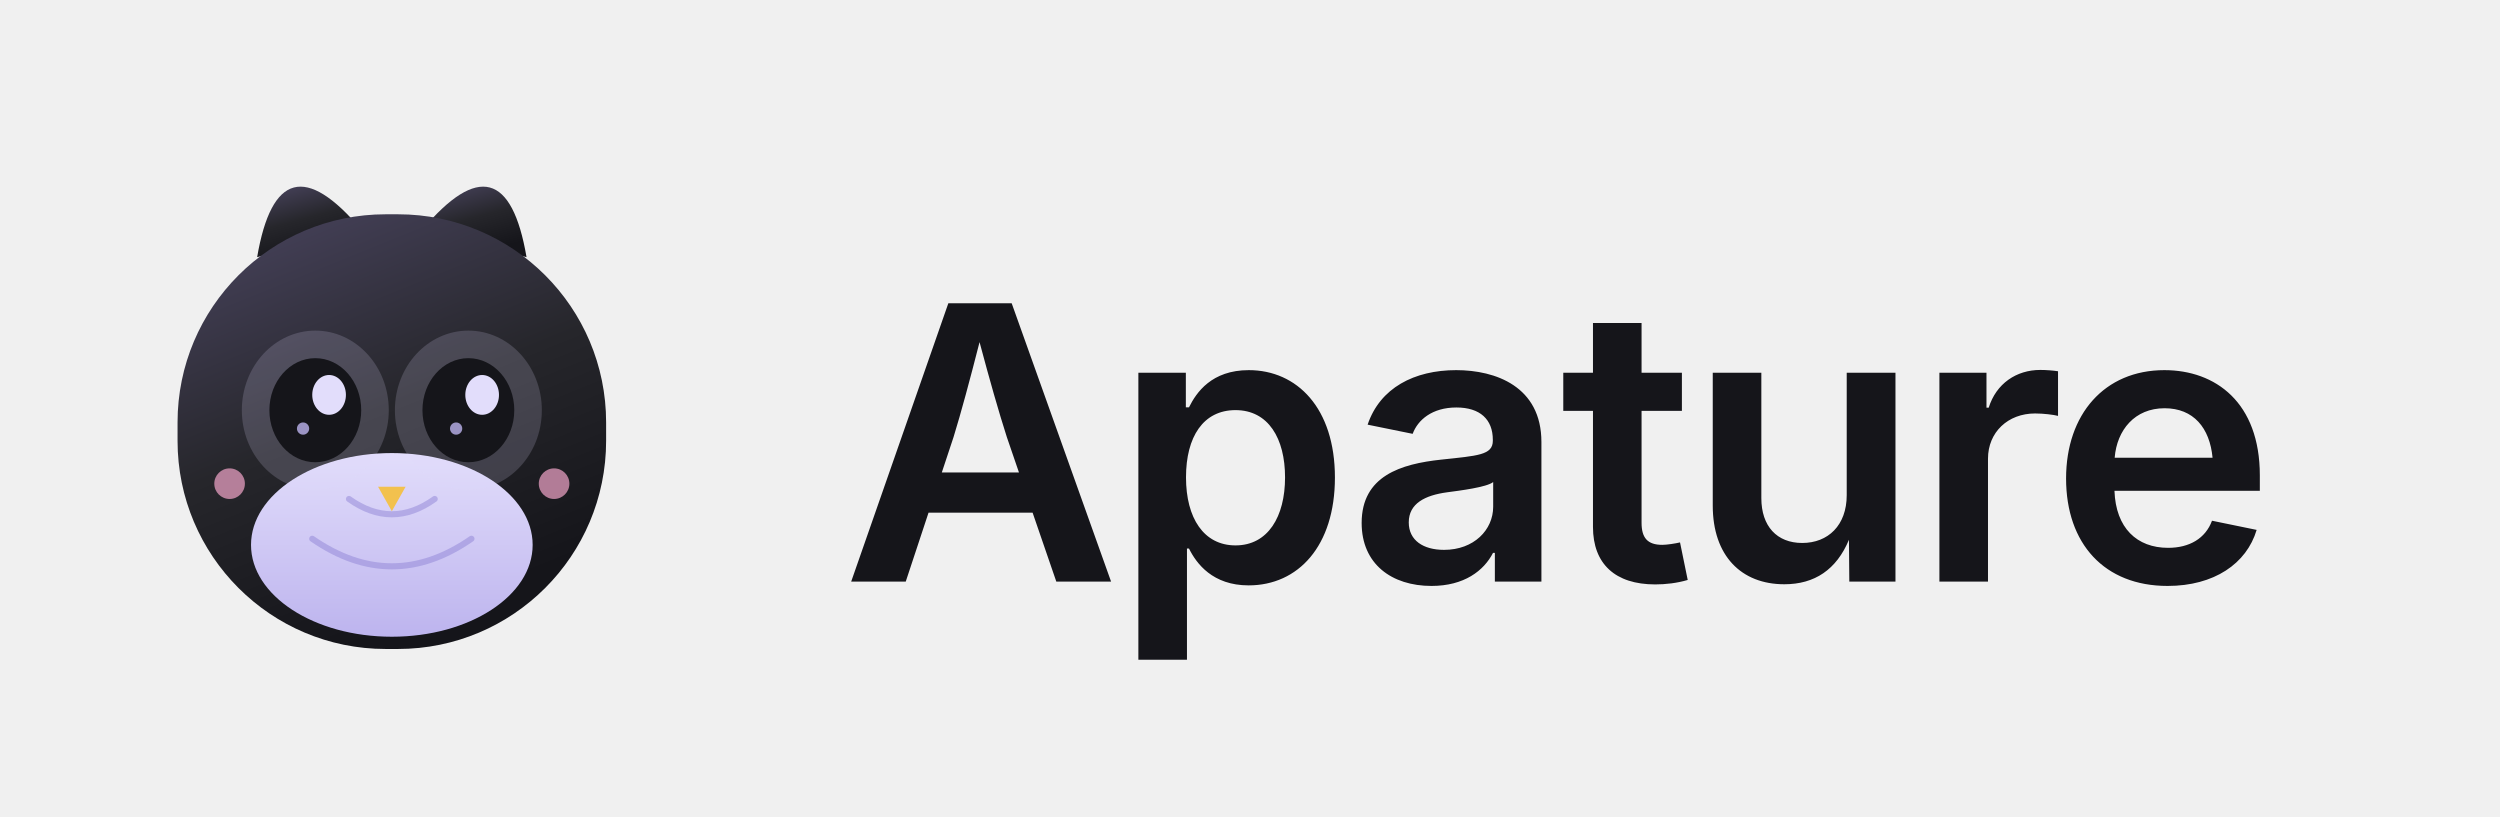
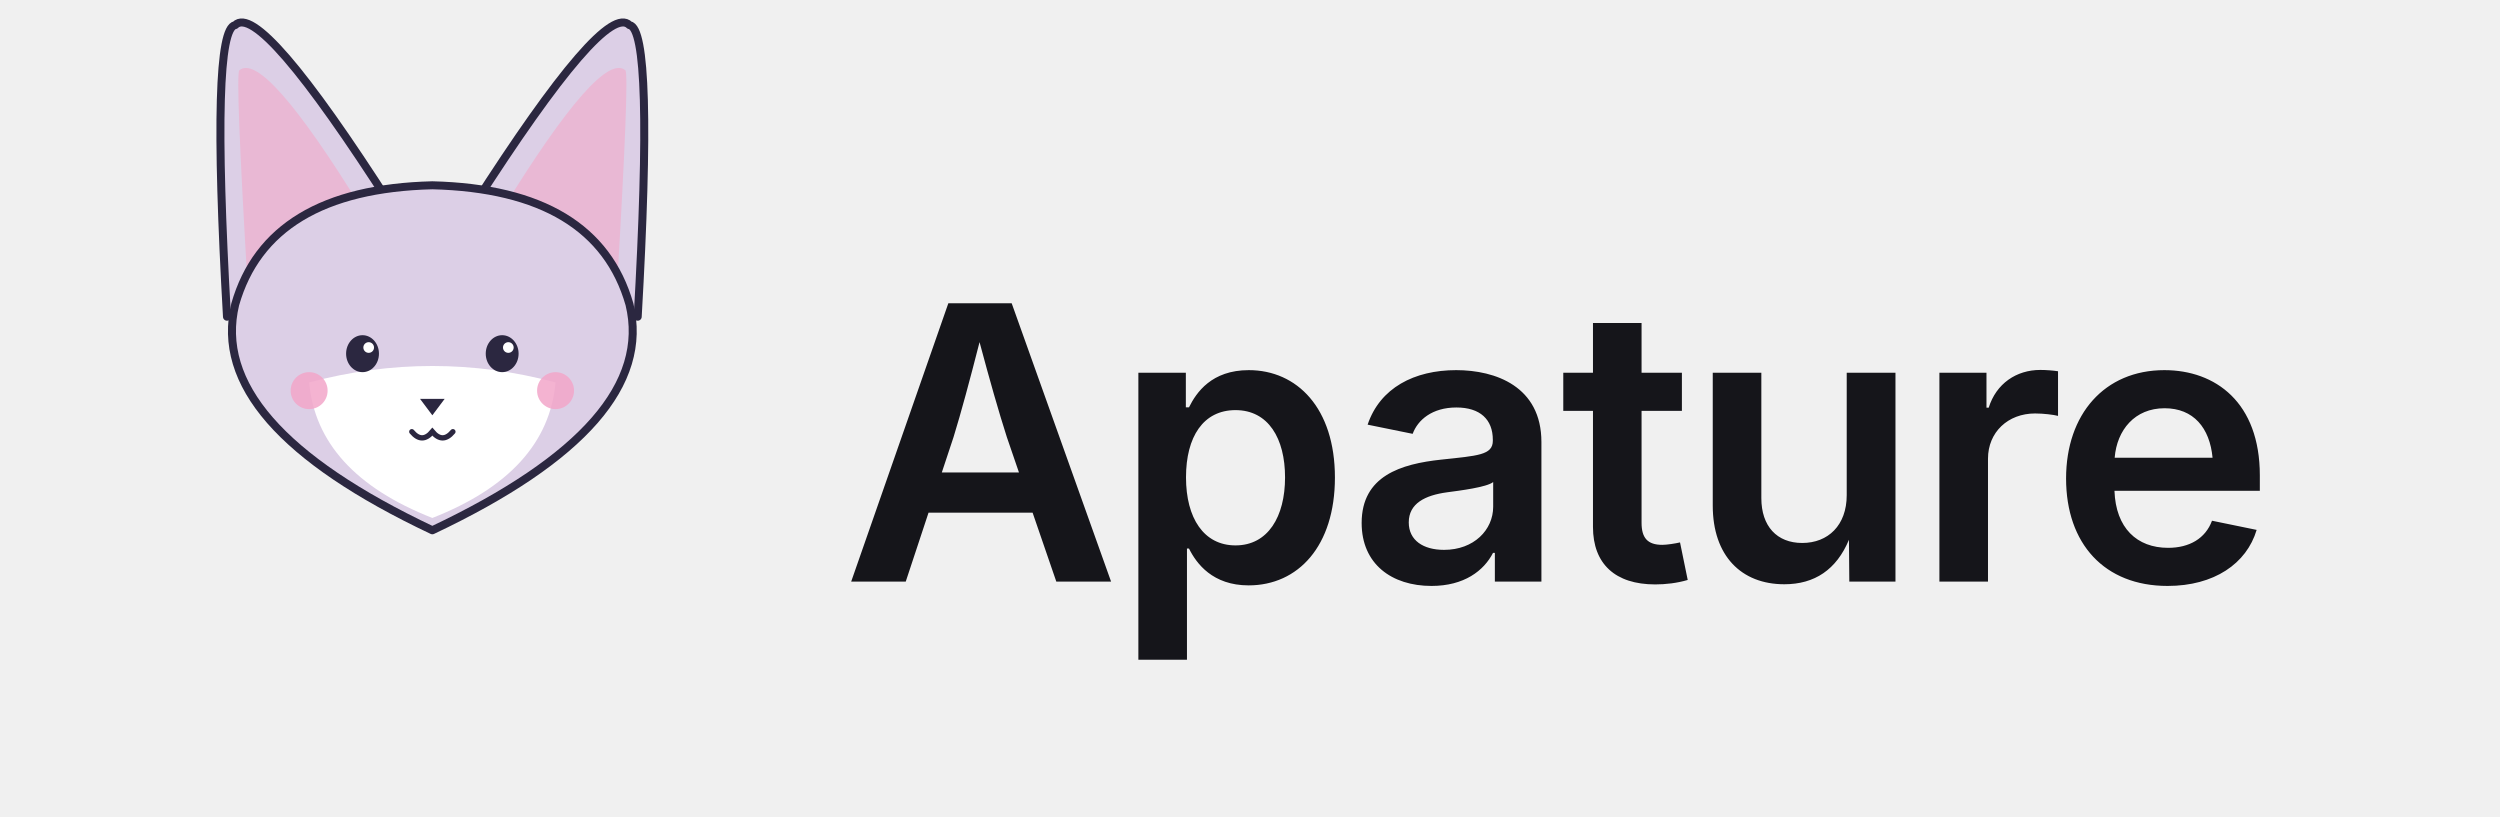
<svg xmlns="http://www.w3.org/2000/svg" viewBox="0 0 980 320" width="980" height="320">
-   <defs>
-     <linearGradient id="body" x1="0" y1="0" x2="0.4" y2="1">
-       <stop offset="0" stop-color="#4A4560" />
-       <stop offset="0.55" stop-color="#26262B" />
-       <stop offset="1" stop-color="#15151A" />
-     </linearGradient>
-     <linearGradient id="belly" x1="0" y1="0" x2="0" y2="1">
-       <stop offset="0" stop-color="#E2DDFB" />
-       <stop offset="1" stop-color="#BDB4EE" />
-     </linearGradient>
-     <linearGradient id="wing" x1="0" y1="0" x2="1" y2="1">
-       <stop offset="0" stop-color="#BDB4EE" />
-       <stop offset="1" stop-color="#8F84D6" />
-     </linearGradient>
-     <radialGradient id="glow" cx="0.5" cy="0.6" r="0.6">
-       <stop offset="0" stop-color="#BDB4EE" stop-opacity="0.35" />
-       <stop offset="1" stop-color="#BDB4EE" stop-opacity="0" />
-     </radialGradient>
-     <linearGradient id="tile" x1="0" y1="0" x2="0" y2="1">
-       <stop offset="0" stop-color="#2E2A44" />
-       <stop offset="1" stop-color="#141417" />
-     </linearGradient>
-   </defs>
-   <g transform="scale(0.6)">
-     <path d="M168 168 Q182 86 236 150 Z" fill="url(#body)" />
-     <path d="M344 168 Q330 86 276 150 Z" fill="url(#body)" />
-     <rect x="116" y="140" width="280" height="284" rx="136" fill="url(#body)" />
-     <ellipse cx="256" cy="356" rx="92" ry="60" fill="url(#belly)" />
-     <path d="M204 352 Q256 388 308 352" fill="none" stroke="#8F84D6" stroke-width="4" stroke-linecap="round" opacity="0.5" />
-     <path d="M228 326 Q256 346 284 326" fill="none" stroke="#8F84D6" stroke-width="4" stroke-linecap="round" opacity="0.5" />
-     <ellipse cx="206" cy="268" rx="48" ry="52" fill="#E2DDFB" fill-opacity="0.18" />
-     <ellipse cx="306" cy="268" rx="48" ry="52" fill="#E2DDFB" fill-opacity="0.18" />
-     <ellipse cx="206" cy="268" rx="30" ry="34" fill="#15151A" />
-     <ellipse cx="215" cy="258" rx="11" ry="13" fill="#E2DDFB" />
-     <circle cx="198" cy="280" r="4" fill="#BDB4EE" fill-opacity="0.8" />
-     <ellipse cx="306" cy="268" rx="30" ry="34" fill="#15151A" />
-     <ellipse cx="315" cy="258" rx="11" ry="13" fill="#E2DDFB" />
-     <circle cx="298" cy="280" r="4" fill="#BDB4EE" fill-opacity="0.8" />
-     <path d="M247 318 L265 318 L256 334 Z" fill="#F2C14E" />
-     <circle cx="150" cy="316" r="10" fill="#F2A6C9" fill-opacity="0.7" />
-     <circle cx="362" cy="316" r="10" fill="#F2A6C9" fill-opacity="0.7" />
+   <g transform="translate(-10 -40) scale(0.7)">
+     <g transform="translate(-38 -30) scale(1.15)">
+       <path d="M156 230 Q148 90 160 88 Q172 76 236 176 Z" fill="#DCCFE6" stroke="#2B2740" stroke-width="3.9" stroke-linejoin="round" stroke-linecap="round" />
+       <path d="M166 214 Q160 112 162 110 Q174 100 222 178 Z" fill="#E9B8D4" stroke="none" />
+       <path d="M356 230 Q364 90 352 88 Q340 76 276 176 Z" fill="#DCCFE6" stroke="#2B2740" stroke-width="3.9" stroke-linejoin="round" stroke-linecap="round" />
+       <path d="M346 214 Q352 112 350 110 Q338 100 290 178 Z" fill="#E9B8D4" stroke="none" />
+       <path d="M160 224 Q176 168 256 166 Q336 168 352 224 Q366 282 256 334 Q146 282 160 224 Z" fill="#DCCFE6" stroke="#2B2740" stroke-width="3.9" stroke-linejoin="round" stroke-linecap="round" />
+       <path d="M196 262 Q256 246 316 262 Q312 306 256 328 Q200 306 196 262 Z" fill="#FFFFFF" stroke="none" />
+       <ellipse cx="222" cy="248" rx="8" ry="9" fill="#2B2740" />
+       <ellipse cx="290" cy="248" rx="8" ry="9" fill="#2B2740" />
+       <circle cx="225" cy="245" r="2.6" fill="#FFFFFF" />
+       <circle cx="293" cy="245" r="2.6" fill="#FFFFFF" />
+       <path d="M250 270 L262 270 L256 278 Z" fill="#2B2740" />
+       <path d="M246 286 Q251 292 256 286 Q261 292 266 286" fill="none" stroke="#2B2740" stroke-width="2.6" stroke-linecap="round" />
+       <circle cx="196" cy="266" r="9" fill="#F2A6C9" fill-opacity="0.85" />
+       <circle cx="316" cy="266" r="9" fill="#F2A6C9" fill-opacity="0.85" />
+     </g>
  </g>
  <text x="330" y="228" font-family="SF Pro Display, -apple-system, Helvetica Neue, Inter, system-ui, sans-serif" font-weight="600" font-size="150" letter-spacing="-0.02em" fill="#15151A">Apature</text>
</svg>
